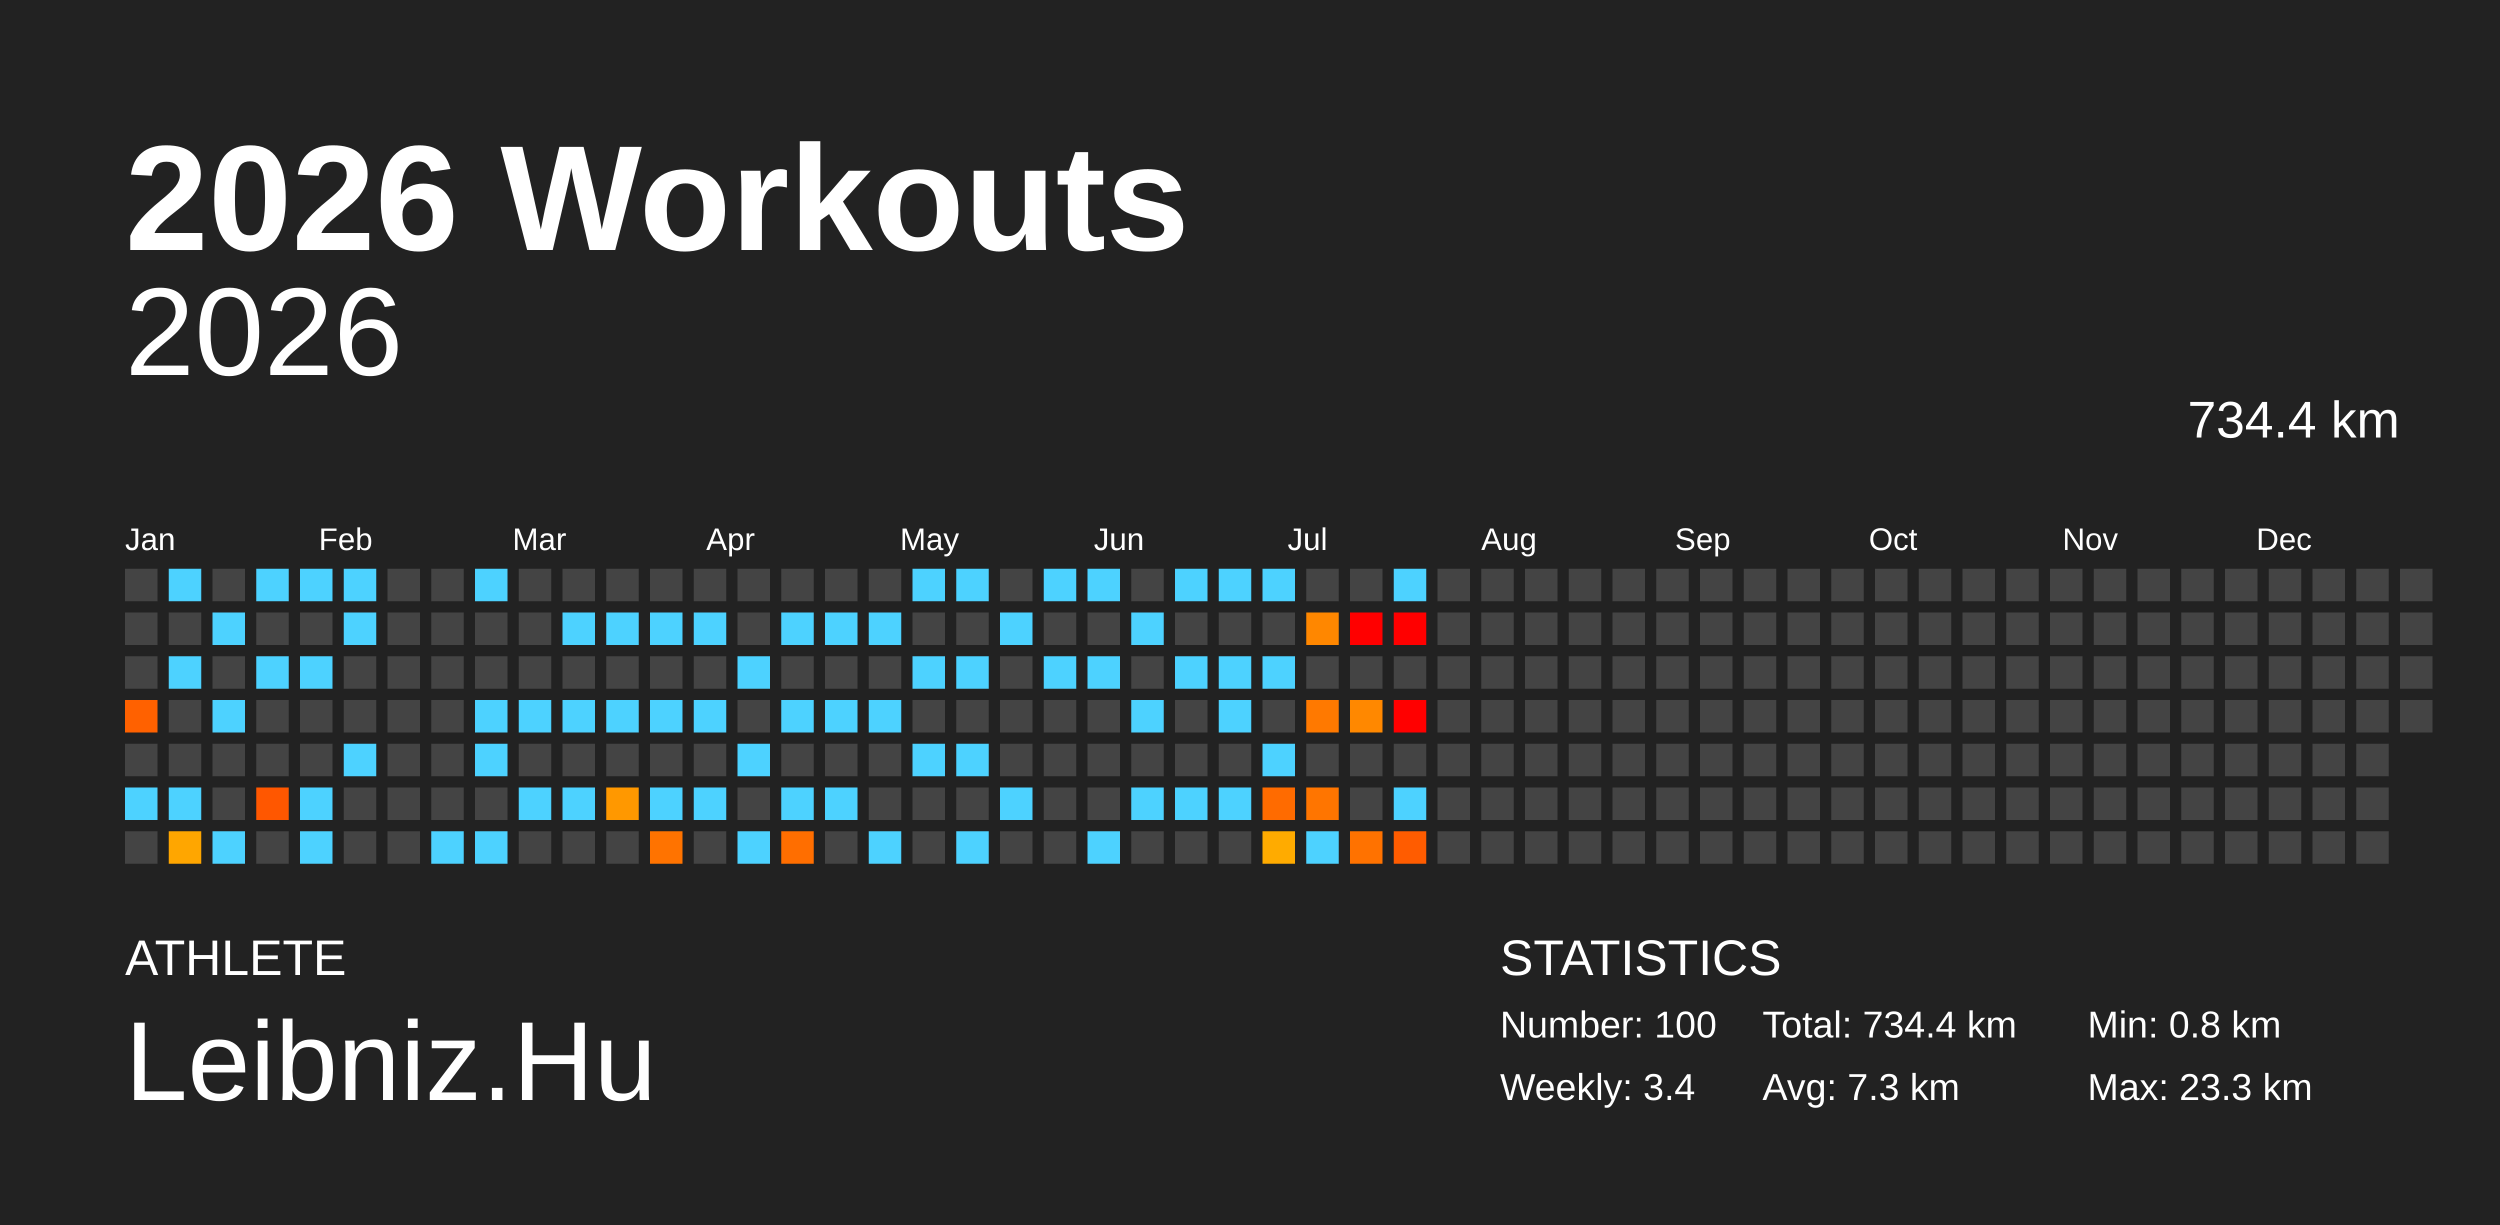
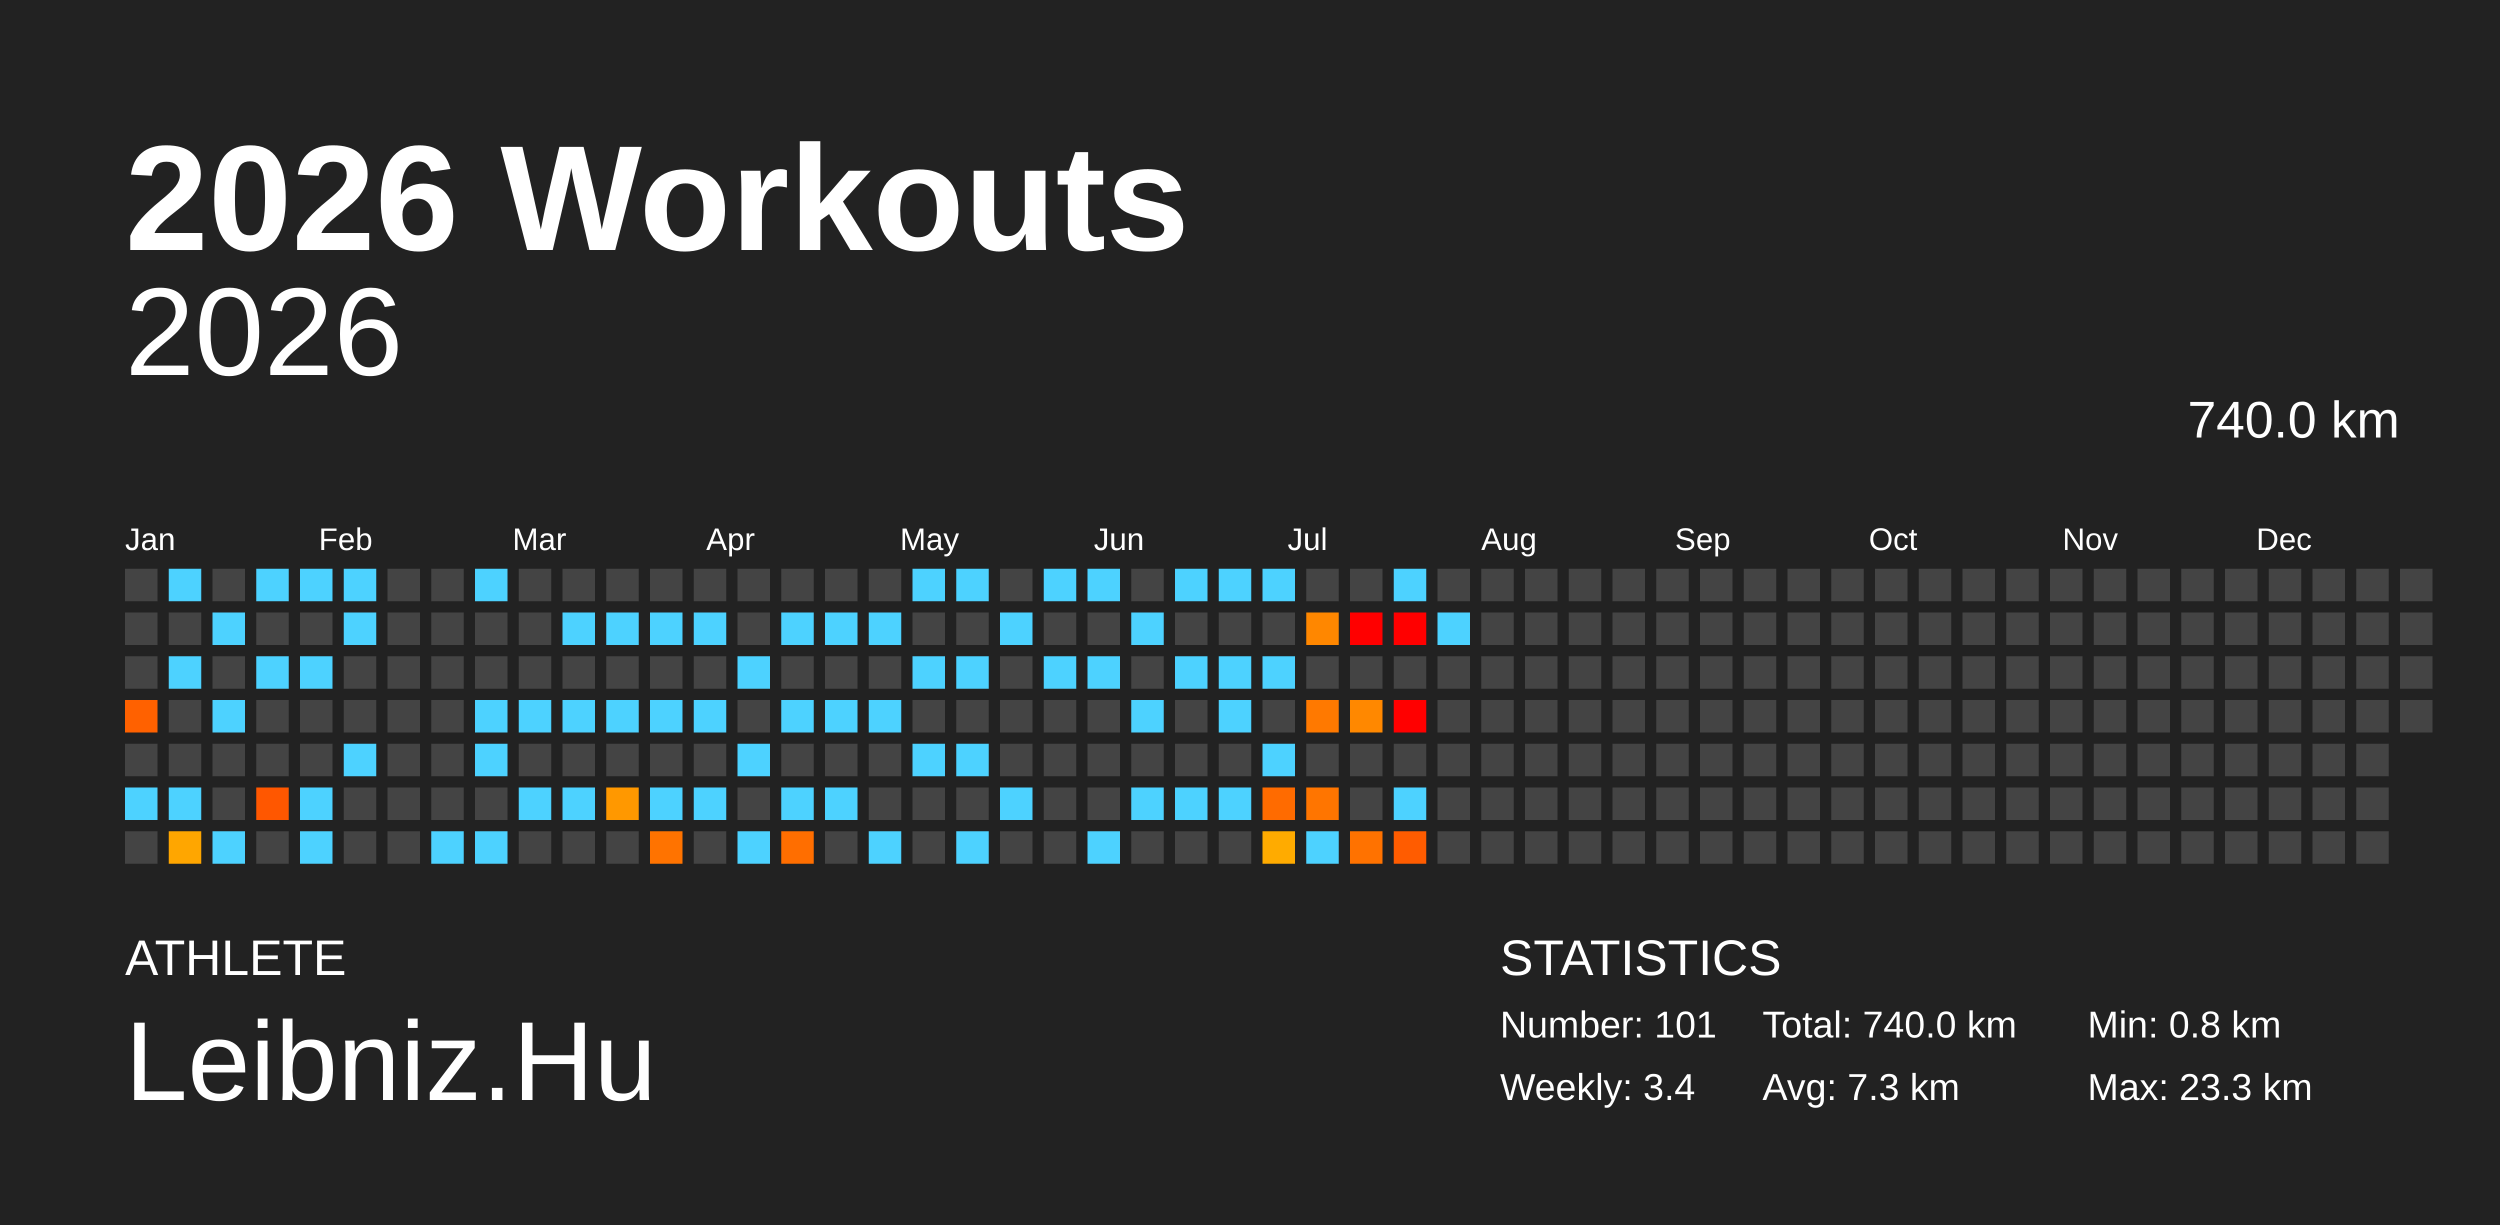
<svg xmlns="http://www.w3.org/2000/svg" baseProfile="full" height="98mm" version="1.1" viewBox="0,0,200,98" width="200mm">
  <defs />
  <rect fill="#222222" height="98" width="200" x="0" y="0" />
  <text fill="#FFFFFF" style="font-size:12px; font-family:Arial; font-weight:bold;" x="10" y="20">2026 Workouts</text>
  <text fill="#FFFFFF" style="font-size:4px; font-family:Arial" x="10" y="78">ATHLETE</text>
  <text fill="#FFFFFF" style="font-size:9px; font-family:Arial" x="10" y="88">Leibniz.Hu</text>
  <text fill="#FFFFFF" style="font-size:4px; font-family:Arial" x="120" y="78">STATISTICS</text>
-   <text fill="#FFFFFF" style="font-size:3px; font-family:Arial" x="120" y="83">Number: 100</text>
+   <text fill="#FFFFFF" style="font-size:3px; font-family:Arial" x="120" y="83">Number: 101</text>
  <text fill="#FFFFFF" style="font-size:3px; font-family:Arial" x="120" y="88">Weekly: 3.4</text>
-   <text fill="#FFFFFF" style="font-size:3px; font-family:Arial" x="141" y="83">Total: 734.4 km</text>
+   <text fill="#FFFFFF" style="font-size:3px; font-family:Arial" x="141" y="83">Total: 740.0 km</text>
  <text fill="#FFFFFF" style="font-size:3px; font-family:Arial" x="141" y="88">Avg: 7.3 km</text>
  <text fill="#FFFFFF" style="font-size:3px; font-family:Arial" x="167" y="83">Min: 0.8 km</text>
  <text fill="#FFFFFF" style="font-size:3px; font-family:Arial" x="167" y="88">Max: 23.3 km</text>
  <text alignment-baseline="hanging" fill="#FFFFFF" style="font-size:10.0px; font-family:Arial;" x="10" y="30">2026</text>
-   <text alignment-baseline="hanging" fill="#FFFFFF" style="font-size:4.125px; font-family:Arial;" x="175" y="35">734.4 km</text>
+   <text alignment-baseline="hanging" fill="#FFFFFF" style="font-size:4.125px; font-family:Arial;" x="175" y="35">740.0 km</text>
  <text fill="#FFFFFF" style="font-size:2.5px; font-family:Arial" x="10.0" y="44">Jan</text>
  <text fill="#FFFFFF" style="font-size:2.5px; font-family:Arial" x="25.5" y="44">Feb</text>
  <text fill="#FFFFFF" style="font-size:2.5px; font-family:Arial" x="41.0" y="44">Mar</text>
  <text fill="#FFFFFF" style="font-size:2.5px; font-family:Arial" x="56.5" y="44">Apr</text>
  <text fill="#FFFFFF" style="font-size:2.5px; font-family:Arial" x="72.0" y="44">May</text>
  <text fill="#FFFFFF" style="font-size:2.5px; font-family:Arial" x="87.5" y="44">Jun</text>
  <text fill="#FFFFFF" style="font-size:2.5px; font-family:Arial" x="103.0" y="44">Jul</text>
  <text fill="#FFFFFF" style="font-size:2.5px; font-family:Arial" x="118.5" y="44">Aug</text>
  <text fill="#FFFFFF" style="font-size:2.5px; font-family:Arial" x="134.0" y="44">Sep</text>
  <text fill="#FFFFFF" style="font-size:2.5px; font-family:Arial" x="149.5" y="44">Oct</text>
  <text fill="#FFFFFF" style="font-size:2.5px; font-family:Arial" x="165.0" y="44">Nov</text>
  <text fill="#FFFFFF" style="font-size:2.5px; font-family:Arial" x="180.5" y="44">Dec</text>
  <rect fill="#444444" height="2.6" width="2.6" x="10.0" y="45.5" />
  <rect fill="#444444" height="2.6" width="2.6" x="10.0" y="49.0" />
  <rect fill="#444444" height="2.6" width="2.6" x="10.0" y="52.5" />
  <rect fill="#ff6100" height="2.6" width="2.6" x="10.0" y="56.0" />
  <rect fill="#444444" height="2.6" width="2.6" x="10.0" y="59.5" />
  <rect fill="#4dd2ff" height="2.6" width="2.6" x="10.0" y="63.0" />
  <rect fill="#444444" height="2.6" width="2.6" x="10.0" y="66.5" />
  <rect fill="#4dd2ff" height="2.6" width="2.6" x="13.5" y="45.5" />
  <rect fill="#444444" height="2.6" width="2.6" x="13.5" y="49.0" />
  <rect fill="#4dd2ff" height="2.6" width="2.6" x="13.5" y="52.5" />
  <rect fill="#444444" height="2.6" width="2.6" x="13.5" y="56.0" />
  <rect fill="#444444" height="2.6" width="2.6" x="13.5" y="59.5" />
  <rect fill="#4dd2ff" height="2.6" width="2.6" x="13.5" y="63.0" />
  <rect fill="#ffa600" height="2.6" width="2.6" x="13.5" y="66.5" />
  <rect fill="#444444" height="2.6" width="2.6" x="17.0" y="45.5" />
  <rect fill="#4dd2ff" height="2.6" width="2.6" x="17.0" y="49.0" />
  <rect fill="#444444" height="2.6" width="2.6" x="17.0" y="52.5" />
  <rect fill="#4dd2ff" height="2.6" width="2.6" x="17.0" y="56.0" />
  <rect fill="#444444" height="2.6" width="2.6" x="17.0" y="59.5" />
  <rect fill="#444444" height="2.6" width="2.6" x="17.0" y="63.0" />
  <rect fill="#4dd2ff" height="2.6" width="2.6" x="17.0" y="66.5" />
  <rect fill="#4dd2ff" height="2.6" width="2.6" x="20.5" y="45.5" />
  <rect fill="#444444" height="2.6" width="2.6" x="20.5" y="49.0" />
  <rect fill="#4dd2ff" height="2.6" width="2.6" x="20.5" y="52.5" />
  <rect fill="#444444" height="2.6" width="2.6" x="20.5" y="56.0" />
  <rect fill="#444444" height="2.6" width="2.6" x="20.5" y="59.5" />
  <rect fill="#ff5700" height="2.6" width="2.6" x="20.5" y="63.0" />
  <rect fill="#444444" height="2.6" width="2.6" x="20.5" y="66.5" />
  <rect fill="#4dd2ff" height="2.6" width="2.6" x="24.0" y="45.5" />
  <rect fill="#444444" height="2.6" width="2.6" x="24.0" y="49.0" />
  <rect fill="#4dd2ff" height="2.6" width="2.6" x="24.0" y="52.5" />
  <rect fill="#444444" height="2.6" width="2.6" x="24.0" y="56.0" />
  <rect fill="#444444" height="2.6" width="2.6" x="24.0" y="59.5" />
  <rect fill="#4dd2ff" height="2.6" width="2.6" x="24.0" y="63.0" />
  <rect fill="#4dd2ff" height="2.6" width="2.6" x="24.0" y="66.5" />
  <rect fill="#4dd2ff" height="2.6" width="2.6" x="27.5" y="45.5" />
  <rect fill="#4dd2ff" height="2.6" width="2.6" x="27.5" y="49.0" />
  <rect fill="#444444" height="2.6" width="2.6" x="27.5" y="52.5" />
  <rect fill="#444444" height="2.6" width="2.6" x="27.5" y="56.0" />
  <rect fill="#4dd2ff" height="2.6" width="2.6" x="27.5" y="59.5" />
  <rect fill="#444444" height="2.6" width="2.6" x="27.5" y="63.0" />
  <rect fill="#444444" height="2.6" width="2.6" x="27.5" y="66.5" />
  <rect fill="#444444" height="2.6" width="2.6" x="31.0" y="45.5" />
  <rect fill="#444444" height="2.6" width="2.6" x="31.0" y="49.0" />
  <rect fill="#444444" height="2.6" width="2.6" x="31.0" y="52.5" />
  <rect fill="#444444" height="2.6" width="2.6" x="31.0" y="56.0" />
  <rect fill="#444444" height="2.6" width="2.6" x="31.0" y="59.5" />
  <rect fill="#444444" height="2.6" width="2.6" x="31.0" y="63.0" />
  <rect fill="#444444" height="2.6" width="2.6" x="31.0" y="66.5" />
  <rect fill="#444444" height="2.6" width="2.6" x="34.5" y="45.5" />
  <rect fill="#444444" height="2.6" width="2.6" x="34.5" y="49.0" />
  <rect fill="#444444" height="2.6" width="2.6" x="34.5" y="52.5" />
  <rect fill="#444444" height="2.6" width="2.6" x="34.5" y="56.0" />
  <rect fill="#444444" height="2.6" width="2.6" x="34.5" y="59.5" />
  <rect fill="#444444" height="2.6" width="2.6" x="34.5" y="63.0" />
  <rect fill="#4dd2ff" height="2.6" width="2.6" x="34.5" y="66.5" />
  <rect fill="#4dd2ff" height="2.6" width="2.6" x="38.0" y="45.5" />
  <rect fill="#444444" height="2.6" width="2.6" x="38.0" y="49.0" />
  <rect fill="#444444" height="2.6" width="2.6" x="38.0" y="52.5" />
  <rect fill="#4dd2ff" height="2.6" width="2.6" x="38.0" y="56.0" />
  <rect fill="#4dd2ff" height="2.6" width="2.6" x="38.0" y="59.5" />
  <rect fill="#444444" height="2.6" width="2.6" x="38.0" y="63.0" />
  <rect fill="#4dd2ff" height="2.6" width="2.6" x="38.0" y="66.5" />
  <rect fill="#444444" height="2.6" width="2.6" x="41.5" y="45.5" />
  <rect fill="#444444" height="2.6" width="2.6" x="41.5" y="49.0" />
  <rect fill="#444444" height="2.6" width="2.6" x="41.5" y="52.5" />
  <rect fill="#4dd2ff" height="2.6" width="2.6" x="41.5" y="56.0" />
  <rect fill="#444444" height="2.6" width="2.6" x="41.5" y="59.5" />
  <rect fill="#4dd2ff" height="2.6" width="2.6" x="41.5" y="63.0" />
  <rect fill="#444444" height="2.6" width="2.6" x="41.5" y="66.5" />
  <rect fill="#444444" height="2.6" width="2.6" x="45.0" y="45.5" />
  <rect fill="#4dd2ff" height="2.6" width="2.6" x="45.0" y="49.0" />
  <rect fill="#444444" height="2.6" width="2.6" x="45.0" y="52.5" />
  <rect fill="#4dd2ff" height="2.6" width="2.6" x="45.0" y="56.0" />
  <rect fill="#444444" height="2.6" width="2.6" x="45.0" y="59.5" />
  <rect fill="#4dd2ff" height="2.6" width="2.6" x="45.0" y="63.0" />
  <rect fill="#444444" height="2.6" width="2.6" x="45.0" y="66.5" />
  <rect fill="#444444" height="2.6" width="2.6" x="48.5" y="45.5" />
  <rect fill="#4dd2ff" height="2.6" width="2.6" x="48.5" y="49.0" />
  <rect fill="#444444" height="2.6" width="2.6" x="48.5" y="52.5" />
  <rect fill="#4dd2ff" height="2.6" width="2.6" x="48.5" y="56.0" />
  <rect fill="#444444" height="2.6" width="2.6" x="48.5" y="59.5" />
  <rect fill="#ff9800" height="2.6" width="2.6" x="48.5" y="63.0" />
  <rect fill="#444444" height="2.6" width="2.6" x="48.5" y="66.5" />
  <rect fill="#444444" height="2.6" width="2.6" x="52.0" y="45.5" />
  <rect fill="#4dd2ff" height="2.6" width="2.6" x="52.0" y="49.0" />
  <rect fill="#444444" height="2.6" width="2.6" x="52.0" y="52.5" />
  <rect fill="#4dd2ff" height="2.6" width="2.6" x="52.0" y="56.0" />
  <rect fill="#444444" height="2.6" width="2.6" x="52.0" y="59.5" />
  <rect fill="#4dd2ff" height="2.6" width="2.6" x="52.0" y="63.0" />
  <rect fill="#ff7300" height="2.6" width="2.6" x="52.0" y="66.5" />
  <rect fill="#444444" height="2.6" width="2.6" x="55.5" y="45.5" />
  <rect fill="#4dd2ff" height="2.6" width="2.6" x="55.5" y="49.0" />
  <rect fill="#444444" height="2.6" width="2.6" x="55.5" y="52.5" />
  <rect fill="#4dd2ff" height="2.6" width="2.6" x="55.5" y="56.0" />
  <rect fill="#444444" height="2.6" width="2.6" x="55.5" y="59.5" />
  <rect fill="#4dd2ff" height="2.6" width="2.6" x="55.5" y="63.0" />
  <rect fill="#444444" height="2.6" width="2.6" x="55.5" y="66.5" />
  <rect fill="#444444" height="2.6" width="2.6" x="59.0" y="45.5" />
  <rect fill="#444444" height="2.6" width="2.6" x="59.0" y="49.0" />
  <rect fill="#4dd2ff" height="2.6" width="2.6" x="59.0" y="52.5" />
  <rect fill="#444444" height="2.6" width="2.6" x="59.0" y="56.0" />
  <rect fill="#4dd2ff" height="2.6" width="2.6" x="59.0" y="59.5" />
  <rect fill="#444444" height="2.6" width="2.6" x="59.0" y="63.0" />
  <rect fill="#4dd2ff" height="2.6" width="2.6" x="59.0" y="66.5" />
  <rect fill="#444444" height="2.6" width="2.6" x="62.5" y="45.5" />
  <rect fill="#4dd2ff" height="2.6" width="2.6" x="62.5" y="49.0" />
  <rect fill="#444444" height="2.6" width="2.6" x="62.5" y="52.5" />
  <rect fill="#4dd2ff" height="2.6" width="2.6" x="62.5" y="56.0" />
  <rect fill="#444444" height="2.6" width="2.6" x="62.5" y="59.5" />
  <rect fill="#4dd2ff" height="2.6" width="2.6" x="62.5" y="63.0" />
  <rect fill="#ff6e00" height="2.6" width="2.6" x="62.5" y="66.5" />
  <rect fill="#444444" height="2.6" width="2.6" x="66.0" y="45.5" />
  <rect fill="#4dd2ff" height="2.6" width="2.6" x="66.0" y="49.0" />
  <rect fill="#444444" height="2.6" width="2.6" x="66.0" y="52.5" />
  <rect fill="#4dd2ff" height="2.6" width="2.6" x="66.0" y="56.0" />
  <rect fill="#444444" height="2.6" width="2.6" x="66.0" y="59.5" />
  <rect fill="#4dd2ff" height="2.6" width="2.6" x="66.0" y="63.0" />
  <rect fill="#444444" height="2.6" width="2.6" x="66.0" y="66.5" />
  <rect fill="#444444" height="2.6" width="2.6" x="69.5" y="45.5" />
  <rect fill="#4dd2ff" height="2.6" width="2.6" x="69.5" y="49.0" />
  <rect fill="#444444" height="2.6" width="2.6" x="69.5" y="52.5" />
  <rect fill="#4dd2ff" height="2.6" width="2.6" x="69.5" y="56.0" />
  <rect fill="#444444" height="2.6" width="2.6" x="69.5" y="59.5" />
  <rect fill="#444444" height="2.6" width="2.6" x="69.5" y="63.0" />
  <rect fill="#4dd2ff" height="2.6" width="2.6" x="69.5" y="66.5" />
  <rect fill="#4dd2ff" height="2.6" width="2.6" x="73.0" y="45.5" />
  <rect fill="#444444" height="2.6" width="2.6" x="73.0" y="49.0" />
  <rect fill="#4dd2ff" height="2.6" width="2.6" x="73.0" y="52.5" />
  <rect fill="#444444" height="2.6" width="2.6" x="73.0" y="56.0" />
  <rect fill="#4dd2ff" height="2.6" width="2.6" x="73.0" y="59.5" />
  <rect fill="#444444" height="2.6" width="2.6" x="73.0" y="63.0" />
  <rect fill="#444444" height="2.6" width="2.6" x="73.0" y="66.5" />
  <rect fill="#4dd2ff" height="2.6" width="2.6" x="76.5" y="45.5" />
  <rect fill="#444444" height="2.6" width="2.6" x="76.5" y="49.0" />
  <rect fill="#4dd2ff" height="2.6" width="2.6" x="76.5" y="52.5" />
  <rect fill="#444444" height="2.6" width="2.6" x="76.5" y="56.0" />
  <rect fill="#4dd2ff" height="2.6" width="2.6" x="76.5" y="59.5" />
  <rect fill="#444444" height="2.6" width="2.6" x="76.5" y="63.0" />
  <rect fill="#4dd2ff" height="2.6" width="2.6" x="76.5" y="66.5" />
  <rect fill="#444444" height="2.6" width="2.6" x="80.0" y="45.5" />
  <rect fill="#4dd2ff" height="2.6" width="2.6" x="80.0" y="49.0" />
  <rect fill="#444444" height="2.6" width="2.6" x="80.0" y="52.5" />
  <rect fill="#444444" height="2.6" width="2.6" x="80.0" y="56.0" />
  <rect fill="#444444" height="2.6" width="2.6" x="80.0" y="59.5" />
  <rect fill="#4dd2ff" height="2.6" width="2.6" x="80.0" y="63.0" />
  <rect fill="#444444" height="2.6" width="2.6" x="80.0" y="66.5" />
  <rect fill="#4dd2ff" height="2.6" width="2.6" x="83.5" y="45.5" />
  <rect fill="#444444" height="2.6" width="2.6" x="83.5" y="49.0" />
  <rect fill="#4dd2ff" height="2.6" width="2.6" x="83.5" y="52.5" />
  <rect fill="#444444" height="2.6" width="2.6" x="83.5" y="56.0" />
  <rect fill="#444444" height="2.6" width="2.6" x="83.5" y="59.5" />
  <rect fill="#444444" height="2.6" width="2.6" x="83.5" y="63.0" />
  <rect fill="#444444" height="2.6" width="2.6" x="83.5" y="66.5" />
  <rect fill="#4dd2ff" height="2.6" width="2.6" x="87.0" y="45.5" />
  <rect fill="#444444" height="2.6" width="2.6" x="87.0" y="49.0" />
  <rect fill="#4dd2ff" height="2.6" width="2.6" x="87.0" y="52.5" />
  <rect fill="#444444" height="2.6" width="2.6" x="87.0" y="56.0" />
  <rect fill="#444444" height="2.6" width="2.6" x="87.0" y="59.5" />
  <rect fill="#444444" height="2.6" width="2.6" x="87.0" y="63.0" />
  <rect fill="#4dd2ff" height="2.6" width="2.6" x="87.0" y="66.5" />
  <rect fill="#444444" height="2.6" width="2.6" x="90.5" y="45.5" />
  <rect fill="#4dd2ff" height="2.6" width="2.6" x="90.5" y="49.0" />
  <rect fill="#444444" height="2.6" width="2.6" x="90.5" y="52.5" />
  <rect fill="#4dd2ff" height="2.6" width="2.6" x="90.5" y="56.0" />
  <rect fill="#444444" height="2.6" width="2.6" x="90.5" y="59.5" />
  <rect fill="#4dd2ff" height="2.6" width="2.6" x="90.5" y="63.0" />
  <rect fill="#444444" height="2.6" width="2.6" x="90.5" y="66.5" />
  <rect fill="#4dd2ff" height="2.6" width="2.6" x="94.0" y="45.5" />
  <rect fill="#444444" height="2.6" width="2.6" x="94.0" y="49.0" />
  <rect fill="#4dd2ff" height="2.6" width="2.6" x="94.0" y="52.5" />
  <rect fill="#444444" height="2.6" width="2.6" x="94.0" y="56.0" />
  <rect fill="#444444" height="2.6" width="2.6" x="94.0" y="59.5" />
  <rect fill="#4dd2ff" height="2.6" width="2.6" x="94.0" y="63.0" />
  <rect fill="#444444" height="2.6" width="2.6" x="94.0" y="66.5" />
  <rect fill="#4dd2ff" height="2.6" width="2.6" x="97.5" y="45.5" />
  <rect fill="#444444" height="2.6" width="2.6" x="97.5" y="49.0" />
  <rect fill="#4dd2ff" height="2.6" width="2.6" x="97.5" y="52.5" />
  <rect fill="#4dd2ff" height="2.6" width="2.6" x="97.5" y="56.0" />
  <rect fill="#444444" height="2.6" width="2.6" x="97.5" y="59.5" />
  <rect fill="#4dd2ff" height="2.6" width="2.6" x="97.5" y="63.0" />
  <rect fill="#444444" height="2.6" width="2.6" x="97.5" y="66.5" />
  <rect fill="#4dd2ff" height="2.6" width="2.6" x="101.0" y="45.5" />
  <rect fill="#444444" height="2.6" width="2.6" x="101.0" y="49.0" />
  <rect fill="#4dd2ff" height="2.6" width="2.6" x="101.0" y="52.5" />
  <rect fill="#444444" height="2.6" width="2.6" x="101.0" y="56.0" />
  <rect fill="#4dd2ff" height="2.6" width="2.6" x="101.0" y="59.5" />
  <rect fill="#ff6b00" height="2.6" width="2.6" x="101.0" y="63.0" />
  <rect fill="#ffab00" height="2.6" width="2.6" x="101.0" y="66.5" />
  <rect fill="#444444" height="2.6" width="2.6" x="104.5" y="45.5" />
  <rect fill="#ff8700" height="2.6" width="2.6" x="104.5" y="49.0" />
  <rect fill="#444444" height="2.6" width="2.6" x="104.5" y="52.5" />
  <rect fill="#ff7900" height="2.6" width="2.6" x="104.5" y="56.0" />
  <rect fill="#444444" height="2.6" width="2.6" x="104.5" y="59.5" />
  <rect fill="#ff7500" height="2.6" width="2.6" x="104.5" y="63.0" />
  <rect fill="#4dd2ff" height="2.6" width="2.6" x="104.5" y="66.5" />
  <rect fill="#444444" height="2.6" width="2.6" x="108.0" y="45.5" />
  <rect fill="red" height="2.6" width="2.6" x="108.0" y="49.0" />
  <rect fill="#444444" height="2.6" width="2.6" x="108.0" y="52.5" />
  <rect fill="#ff8800" height="2.6" width="2.6" x="108.0" y="56.0" />
  <rect fill="#444444" height="2.6" width="2.6" x="108.0" y="59.5" />
  <rect fill="#444444" height="2.6" width="2.6" x="108.0" y="63.0" />
  <rect fill="#ff7200" height="2.6" width="2.6" x="108.0" y="66.5" />
  <rect fill="#4dd2ff" height="2.6" width="2.6" x="111.5" y="45.5" />
  <rect fill="red" height="2.6" width="2.6" x="111.5" y="49.0" />
  <rect fill="#444444" height="2.6" width="2.6" x="111.5" y="52.5" />
  <rect fill="red" height="2.6" width="2.6" x="111.5" y="56.0" />
  <rect fill="#444444" height="2.6" width="2.6" x="111.5" y="59.5" />
  <rect fill="#4dd2ff" height="2.6" width="2.6" x="111.5" y="63.0" />
  <rect fill="#ff5c00" height="2.6" width="2.6" x="111.5" y="66.5" />
  <rect fill="#444444" height="2.6" width="2.6" x="115.0" y="45.5" />
-   <rect fill="#444444" height="2.6" width="2.6" x="115.0" y="49.0" />
+   <rect fill="#4dd2ff" height="2.6" width="2.6" x="115.0" y="49.0" />
  <rect fill="#444444" height="2.6" width="2.6" x="115.0" y="52.5" />
  <rect fill="#444444" height="2.6" width="2.6" x="115.0" y="56.0" />
  <rect fill="#444444" height="2.6" width="2.6" x="115.0" y="59.5" />
  <rect fill="#444444" height="2.6" width="2.6" x="115.0" y="63.0" />
  <rect fill="#444444" height="2.6" width="2.6" x="115.0" y="66.5" />
  <rect fill="#444444" height="2.6" width="2.6" x="118.5" y="45.5" />
  <rect fill="#444444" height="2.6" width="2.6" x="118.5" y="49.0" />
  <rect fill="#444444" height="2.6" width="2.6" x="118.5" y="52.5" />
  <rect fill="#444444" height="2.6" width="2.6" x="118.5" y="56.0" />
  <rect fill="#444444" height="2.6" width="2.6" x="118.5" y="59.5" />
  <rect fill="#444444" height="2.6" width="2.6" x="118.5" y="63.0" />
  <rect fill="#444444" height="2.6" width="2.6" x="118.5" y="66.5" />
  <rect fill="#444444" height="2.6" width="2.6" x="122.0" y="45.5" />
  <rect fill="#444444" height="2.6" width="2.6" x="122.0" y="49.0" />
  <rect fill="#444444" height="2.6" width="2.6" x="122.0" y="52.5" />
  <rect fill="#444444" height="2.6" width="2.6" x="122.0" y="56.0" />
  <rect fill="#444444" height="2.6" width="2.6" x="122.0" y="59.5" />
  <rect fill="#444444" height="2.6" width="2.6" x="122.0" y="63.0" />
  <rect fill="#444444" height="2.6" width="2.6" x="122.0" y="66.5" />
  <rect fill="#444444" height="2.6" width="2.6" x="125.5" y="45.5" />
  <rect fill="#444444" height="2.6" width="2.6" x="125.5" y="49.0" />
  <rect fill="#444444" height="2.6" width="2.6" x="125.5" y="52.5" />
  <rect fill="#444444" height="2.6" width="2.6" x="125.5" y="56.0" />
  <rect fill="#444444" height="2.6" width="2.6" x="125.5" y="59.5" />
  <rect fill="#444444" height="2.6" width="2.6" x="125.5" y="63.0" />
  <rect fill="#444444" height="2.6" width="2.6" x="125.5" y="66.5" />
  <rect fill="#444444" height="2.6" width="2.6" x="129.0" y="45.5" />
  <rect fill="#444444" height="2.6" width="2.6" x="129.0" y="49.0" />
  <rect fill="#444444" height="2.6" width="2.6" x="129.0" y="52.5" />
  <rect fill="#444444" height="2.6" width="2.6" x="129.0" y="56.0" />
  <rect fill="#444444" height="2.6" width="2.6" x="129.0" y="59.5" />
  <rect fill="#444444" height="2.6" width="2.6" x="129.0" y="63.0" />
  <rect fill="#444444" height="2.6" width="2.6" x="129.0" y="66.5" />
  <rect fill="#444444" height="2.6" width="2.6" x="132.5" y="45.5" />
  <rect fill="#444444" height="2.6" width="2.6" x="132.5" y="49.0" />
  <rect fill="#444444" height="2.6" width="2.6" x="132.5" y="52.5" />
  <rect fill="#444444" height="2.6" width="2.6" x="132.5" y="56.0" />
  <rect fill="#444444" height="2.6" width="2.6" x="132.5" y="59.5" />
  <rect fill="#444444" height="2.6" width="2.6" x="132.5" y="63.0" />
  <rect fill="#444444" height="2.6" width="2.6" x="132.5" y="66.5" />
  <rect fill="#444444" height="2.6" width="2.6" x="136.0" y="45.5" />
  <rect fill="#444444" height="2.6" width="2.6" x="136.0" y="49.0" />
  <rect fill="#444444" height="2.6" width="2.6" x="136.0" y="52.5" />
  <rect fill="#444444" height="2.6" width="2.6" x="136.0" y="56.0" />
  <rect fill="#444444" height="2.6" width="2.6" x="136.0" y="59.5" />
  <rect fill="#444444" height="2.6" width="2.6" x="136.0" y="63.0" />
  <rect fill="#444444" height="2.6" width="2.6" x="136.0" y="66.5" />
  <rect fill="#444444" height="2.6" width="2.6" x="139.5" y="45.5" />
  <rect fill="#444444" height="2.6" width="2.6" x="139.5" y="49.0" />
  <rect fill="#444444" height="2.6" width="2.6" x="139.5" y="52.5" />
  <rect fill="#444444" height="2.6" width="2.6" x="139.5" y="56.0" />
  <rect fill="#444444" height="2.6" width="2.6" x="139.5" y="59.5" />
  <rect fill="#444444" height="2.6" width="2.6" x="139.5" y="63.0" />
  <rect fill="#444444" height="2.6" width="2.6" x="139.5" y="66.5" />
  <rect fill="#444444" height="2.6" width="2.6" x="143.0" y="45.5" />
  <rect fill="#444444" height="2.6" width="2.6" x="143.0" y="49.0" />
  <rect fill="#444444" height="2.6" width="2.6" x="143.0" y="52.5" />
  <rect fill="#444444" height="2.6" width="2.6" x="143.0" y="56.0" />
  <rect fill="#444444" height="2.6" width="2.6" x="143.0" y="59.5" />
  <rect fill="#444444" height="2.6" width="2.6" x="143.0" y="63.0" />
  <rect fill="#444444" height="2.6" width="2.6" x="143.0" y="66.5" />
  <rect fill="#444444" height="2.6" width="2.6" x="146.5" y="45.5" />
  <rect fill="#444444" height="2.6" width="2.6" x="146.5" y="49.0" />
  <rect fill="#444444" height="2.6" width="2.6" x="146.5" y="52.5" />
  <rect fill="#444444" height="2.6" width="2.6" x="146.5" y="56.0" />
  <rect fill="#444444" height="2.6" width="2.6" x="146.5" y="59.5" />
  <rect fill="#444444" height="2.6" width="2.6" x="146.5" y="63.0" />
  <rect fill="#444444" height="2.6" width="2.6" x="146.5" y="66.5" />
  <rect fill="#444444" height="2.6" width="2.6" x="150.0" y="45.5" />
  <rect fill="#444444" height="2.6" width="2.6" x="150.0" y="49.0" />
  <rect fill="#444444" height="2.6" width="2.6" x="150.0" y="52.5" />
  <rect fill="#444444" height="2.6" width="2.6" x="150.0" y="56.0" />
  <rect fill="#444444" height="2.6" width="2.6" x="150.0" y="59.5" />
  <rect fill="#444444" height="2.6" width="2.6" x="150.0" y="63.0" />
  <rect fill="#444444" height="2.6" width="2.6" x="150.0" y="66.5" />
  <rect fill="#444444" height="2.6" width="2.6" x="153.5" y="45.5" />
  <rect fill="#444444" height="2.6" width="2.6" x="153.5" y="49.0" />
  <rect fill="#444444" height="2.6" width="2.6" x="153.5" y="52.5" />
  <rect fill="#444444" height="2.6" width="2.6" x="153.5" y="56.0" />
  <rect fill="#444444" height="2.6" width="2.6" x="153.5" y="59.5" />
  <rect fill="#444444" height="2.6" width="2.6" x="153.5" y="63.0" />
  <rect fill="#444444" height="2.6" width="2.6" x="153.5" y="66.5" />
  <rect fill="#444444" height="2.6" width="2.6" x="157.0" y="45.5" />
  <rect fill="#444444" height="2.6" width="2.6" x="157.0" y="49.0" />
  <rect fill="#444444" height="2.6" width="2.6" x="157.0" y="52.5" />
  <rect fill="#444444" height="2.6" width="2.6" x="157.0" y="56.0" />
  <rect fill="#444444" height="2.6" width="2.6" x="157.0" y="59.5" />
  <rect fill="#444444" height="2.6" width="2.6" x="157.0" y="63.0" />
  <rect fill="#444444" height="2.6" width="2.6" x="157.0" y="66.5" />
  <rect fill="#444444" height="2.6" width="2.6" x="160.5" y="45.5" />
  <rect fill="#444444" height="2.6" width="2.6" x="160.5" y="49.0" />
  <rect fill="#444444" height="2.6" width="2.6" x="160.5" y="52.5" />
  <rect fill="#444444" height="2.6" width="2.6" x="160.5" y="56.0" />
  <rect fill="#444444" height="2.6" width="2.6" x="160.5" y="59.5" />
  <rect fill="#444444" height="2.6" width="2.6" x="160.5" y="63.0" />
  <rect fill="#444444" height="2.6" width="2.6" x="160.5" y="66.5" />
  <rect fill="#444444" height="2.6" width="2.6" x="164.0" y="45.5" />
  <rect fill="#444444" height="2.6" width="2.6" x="164.0" y="49.0" />
  <rect fill="#444444" height="2.6" width="2.6" x="164.0" y="52.5" />
  <rect fill="#444444" height="2.6" width="2.6" x="164.0" y="56.0" />
  <rect fill="#444444" height="2.6" width="2.6" x="164.0" y="59.5" />
  <rect fill="#444444" height="2.6" width="2.6" x="164.0" y="63.0" />
  <rect fill="#444444" height="2.6" width="2.6" x="164.0" y="66.5" />
  <rect fill="#444444" height="2.6" width="2.6" x="167.5" y="45.5" />
  <rect fill="#444444" height="2.6" width="2.6" x="167.5" y="49.0" />
  <rect fill="#444444" height="2.6" width="2.6" x="167.5" y="52.5" />
  <rect fill="#444444" height="2.6" width="2.6" x="167.5" y="56.0" />
  <rect fill="#444444" height="2.6" width="2.6" x="167.5" y="59.5" />
  <rect fill="#444444" height="2.6" width="2.6" x="167.5" y="63.0" />
  <rect fill="#444444" height="2.6" width="2.6" x="167.5" y="66.5" />
  <rect fill="#444444" height="2.6" width="2.6" x="171.0" y="45.5" />
  <rect fill="#444444" height="2.6" width="2.6" x="171.0" y="49.0" />
  <rect fill="#444444" height="2.6" width="2.6" x="171.0" y="52.5" />
  <rect fill="#444444" height="2.6" width="2.6" x="171.0" y="56.0" />
  <rect fill="#444444" height="2.6" width="2.6" x="171.0" y="59.5" />
  <rect fill="#444444" height="2.6" width="2.6" x="171.0" y="63.0" />
  <rect fill="#444444" height="2.6" width="2.6" x="171.0" y="66.5" />
  <rect fill="#444444" height="2.6" width="2.6" x="174.5" y="45.5" />
  <rect fill="#444444" height="2.6" width="2.6" x="174.5" y="49.0" />
  <rect fill="#444444" height="2.6" width="2.6" x="174.5" y="52.5" />
  <rect fill="#444444" height="2.6" width="2.6" x="174.5" y="56.0" />
  <rect fill="#444444" height="2.6" width="2.6" x="174.5" y="59.5" />
  <rect fill="#444444" height="2.6" width="2.6" x="174.5" y="63.0" />
  <rect fill="#444444" height="2.6" width="2.6" x="174.5" y="66.5" />
  <rect fill="#444444" height="2.6" width="2.6" x="178.0" y="45.5" />
  <rect fill="#444444" height="2.6" width="2.6" x="178.0" y="49.0" />
  <rect fill="#444444" height="2.6" width="2.6" x="178.0" y="52.5" />
  <rect fill="#444444" height="2.6" width="2.6" x="178.0" y="56.0" />
  <rect fill="#444444" height="2.6" width="2.6" x="178.0" y="59.5" />
  <rect fill="#444444" height="2.6" width="2.6" x="178.0" y="63.0" />
  <rect fill="#444444" height="2.6" width="2.6" x="178.0" y="66.5" />
  <rect fill="#444444" height="2.6" width="2.6" x="181.5" y="45.5" />
  <rect fill="#444444" height="2.6" width="2.6" x="181.5" y="49.0" />
  <rect fill="#444444" height="2.6" width="2.6" x="181.5" y="52.5" />
  <rect fill="#444444" height="2.6" width="2.6" x="181.5" y="56.0" />
  <rect fill="#444444" height="2.6" width="2.6" x="181.5" y="59.5" />
  <rect fill="#444444" height="2.6" width="2.6" x="181.5" y="63.0" />
  <rect fill="#444444" height="2.6" width="2.6" x="181.5" y="66.5" />
  <rect fill="#444444" height="2.6" width="2.6" x="185.0" y="45.5" />
  <rect fill="#444444" height="2.6" width="2.6" x="185.0" y="49.0" />
  <rect fill="#444444" height="2.6" width="2.6" x="185.0" y="52.5" />
  <rect fill="#444444" height="2.6" width="2.6" x="185.0" y="56.0" />
  <rect fill="#444444" height="2.6" width="2.6" x="185.0" y="59.5" />
  <rect fill="#444444" height="2.6" width="2.6" x="185.0" y="63.0" />
  <rect fill="#444444" height="2.6" width="2.6" x="185.0" y="66.5" />
  <rect fill="#444444" height="2.6" width="2.6" x="188.5" y="45.5" />
  <rect fill="#444444" height="2.6" width="2.6" x="188.5" y="49.0" />
  <rect fill="#444444" height="2.6" width="2.6" x="188.5" y="52.5" />
  <rect fill="#444444" height="2.6" width="2.6" x="188.5" y="56.0" />
  <rect fill="#444444" height="2.6" width="2.6" x="188.5" y="59.5" />
  <rect fill="#444444" height="2.6" width="2.6" x="188.5" y="63.0" />
  <rect fill="#444444" height="2.6" width="2.6" x="188.5" y="66.5" />
  <rect fill="#444444" height="2.6" width="2.6" x="192.0" y="45.5" />
  <rect fill="#444444" height="2.6" width="2.6" x="192.0" y="49.0" />
  <rect fill="#444444" height="2.6" width="2.6" x="192.0" y="52.5" />
  <rect fill="#444444" height="2.6" width="2.6" x="192.0" y="56.0" />
</svg>
